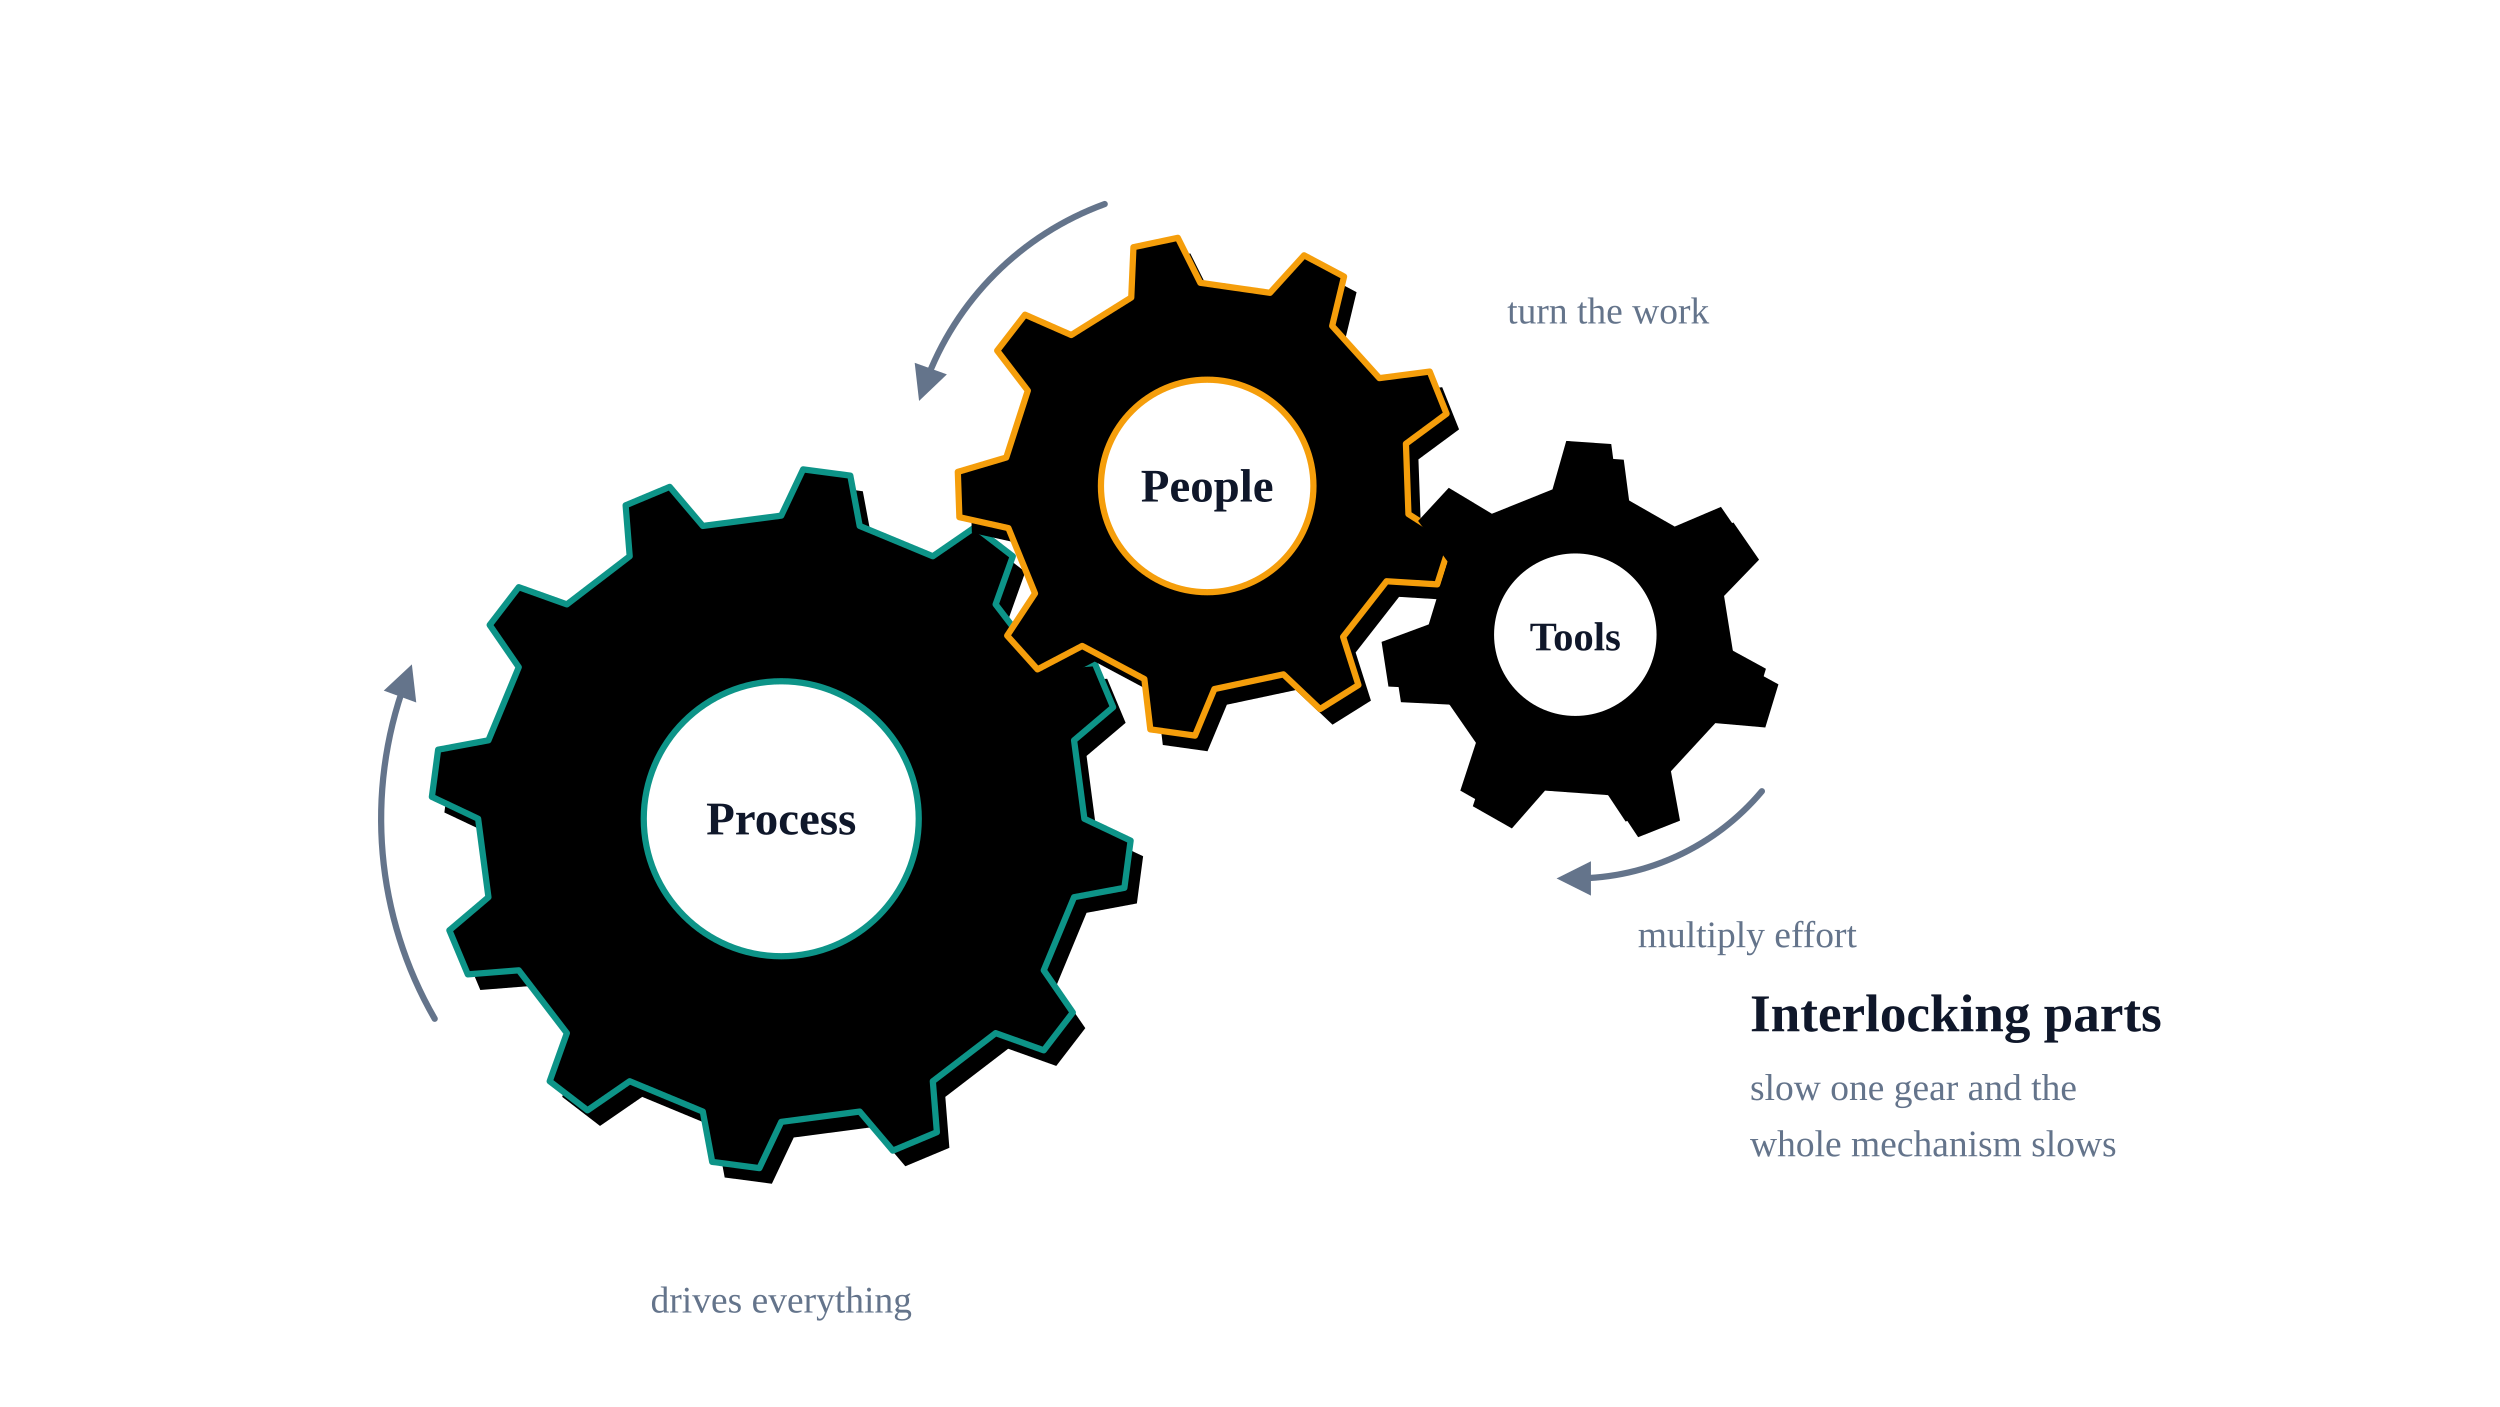
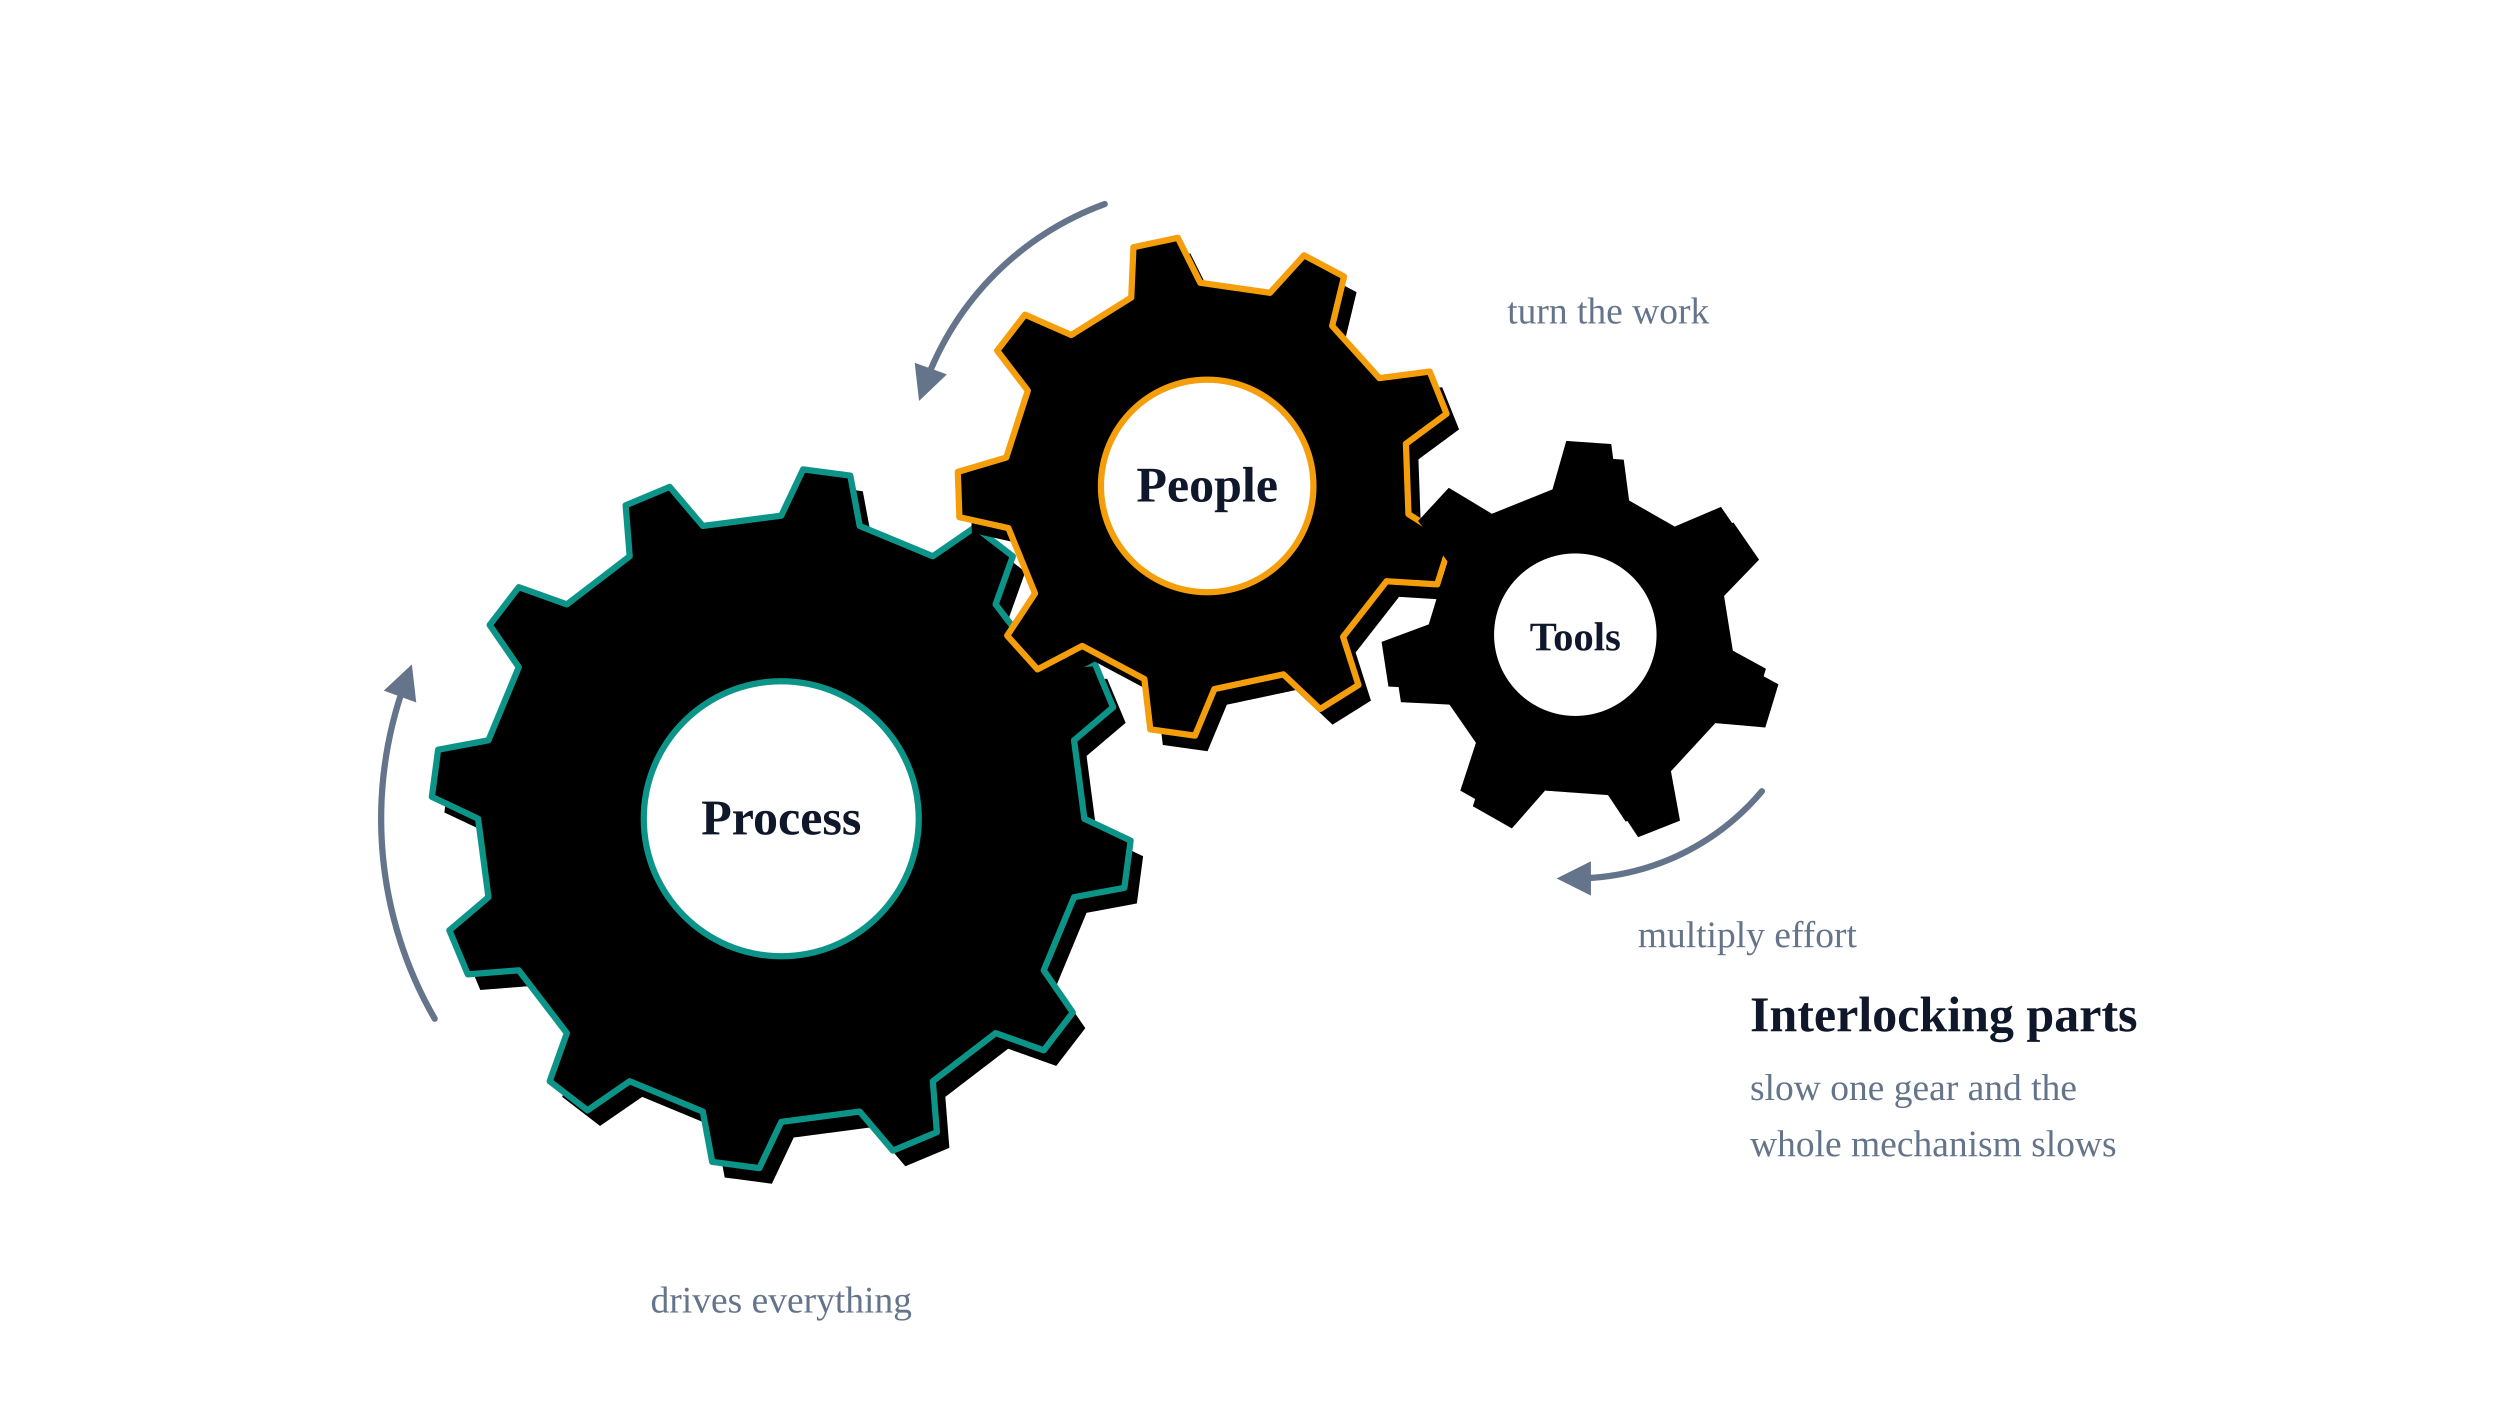
<svg xmlns="http://www.w3.org/2000/svg" viewBox="0 0 800 450" role="img" aria-label="Three meshing gears labelled Process, People and Tools, turning each other" style="width:100%;height:auto">
  <polygon points="347,262 361.8,269 359.8,284.1 343.7,287.1 334,310.5 334,310.5 343.3,324 334,336.1 318.6,330.6 298.5,346 298.5,346 299.8,362.3 285.7,368.2 275.1,355.7 250,359 250,359 243,373.8 227.9,371.8 224.9,355.7 201.5,346 201.5,346 188,355.3 175.9,346 181.4,330.6 166,310.5 166,310.5 149.7,311.8 143.8,297.7 156.3,287.1 153,262 153,262 138.2,255 140.2,239.9 156.3,236.9 166,213.5 166,213.5 156.7,200 166,187.9 181.4,193.4 201.5,178 201.5,178 200.2,161.7 214.3,155.8 224.9,168.3 250,165 250,165 257,150.2 272.1,152.2 275.1,168.3 298.5,178 298.5,178 312,168.7 324.1,178 318.6,193.4 334,213.5 334,213.5 350.3,212.2 356.2,226.3 343.7,236.9 347,262" transform="translate(4 5)" style="fill:color-mix(in srgb, var(--teal,#0d9488) 22%, transparent);stroke:color-mix(in srgb, var(--teal,#0d9488) 45%, transparent);stroke-width:1.5" stroke-linejoin="round" />
  <polygon points="347,262 361.8,269 359.8,284.1 343.7,287.1 334,310.5 334,310.5 343.3,324 334,336.1 318.6,330.6 298.5,346 298.5,346 299.8,362.3 285.7,368.2 275.1,355.7 250,359 250,359 243,373.8 227.9,371.8 224.9,355.7 201.5,346 201.5,346 188,355.3 175.9,346 181.4,330.6 166,310.5 166,310.5 149.7,311.8 143.8,297.7 156.3,287.1 153,262 153,262 138.2,255 140.2,239.9 156.3,236.9 166,213.5 166,213.5 156.7,200 166,187.9 181.4,193.4 201.5,178 201.5,178 200.2,161.7 214.3,155.8 224.9,168.3 250,165 250,165 257,150.2 272.1,152.2 275.1,168.3 298.5,178 298.5,178 312,168.7 324.1,178 318.6,193.4 334,213.5 334,213.5 350.3,212.2 356.2,226.3 343.7,236.9 347,262" style="fill:color-mix(in srgb, var(--teal,#0d9488) 22%, var(--surface,#ffffff));stroke:var(--teal,#0d9488);stroke-width:2" stroke-linejoin="round" />
  <circle cx="250" cy="262" r="85" fill="none" style="stroke:color-mix(in srgb, var(--teal,#0d9488) 50%, transparent);stroke-width:1.5" stroke-dasharray="3 5" />
  <circle cx="250" cy="262" r="44" style="fill:var(--surface,#ffffff);stroke:var(--teal,#0d9488);stroke-width:2" />
-   <text x="250" y="267" text-anchor="middle" style="font-family:var(--font-head,ui-sans-serif,system-ui);font-size:15px;font-weight:700;fill:var(--text,#0f172a)">Process</text>
+   <text x="250" y="267" text-anchor="middle" style="font-family:var(--font-head,ui-sans-serif,system-ui);font-size:16px;font-weight:700;fill:var(--text,#0f172a)">Process</text>
  <polygon points="450.7,164.5 464.3,173.2 459.9,187 443.7,186 429.8,203.8 429.8,203.8 434.7,219.2 422.4,226.9 410.7,215.8 388.6,220.5 388.6,220.5 382.4,235.4 368.1,233.4 366.2,217.3 346.3,206.7 346.3,206.7 332,214.2 322.3,203.4 331.2,189.9 322.7,169 322.7,169 307,165.5 306.5,151 322,146.4 328.9,125 328.9,125 319.1,112.2 328,100.7 342.8,107.2 362,95.2 362,95.2 362.7,79.1 376.9,76.1 384.1,90.5 406.4,93.7 406.4,93.7 417.3,81.7 430.1,88.5 426.3,104.3 441.4,121 441.4,121 457.5,118.9 462.9,132.4 449.9,142 450.7,164.5" transform="translate(4 5)" style="fill:color-mix(in srgb, var(--amber,#f59e0b) 22%, transparent);stroke:color-mix(in srgb, var(--amber,#f59e0b) 45%, transparent);stroke-width:1.5" stroke-linejoin="round" />
  <polygon points="450.7,164.5 464.3,173.2 459.9,187 443.7,186 429.8,203.8 429.8,203.8 434.7,219.2 422.4,226.9 410.7,215.8 388.6,220.5 388.6,220.5 382.4,235.4 368.1,233.4 366.2,217.3 346.3,206.7 346.3,206.7 332,214.2 322.3,203.4 331.2,189.9 322.7,169 322.7,169 307,165.5 306.5,151 322,146.4 328.9,125 328.9,125 319.1,112.2 328,100.7 342.8,107.2 362,95.2 362,95.2 362.7,79.1 376.9,76.1 384.1,90.5 406.4,93.7 406.4,93.7 417.3,81.7 430.1,88.5 426.3,104.3 441.4,121 441.4,121 457.5,118.9 462.9,132.4 449.9,142 450.7,164.5" style="fill:color-mix(in srgb, var(--amber,#f59e0b) 22%, var(--surface,#ffffff));stroke:var(--amber,#f59e0b);stroke-width:2" stroke-linejoin="round" />
  <circle cx="386.3" cy="155.5" r="53" fill="none" style="stroke:color-mix(in srgb, var(--amber,#f59e0b) 50%, transparent);stroke-width:1.5" stroke-dasharray="3 5" />
  <circle cx="386.3" cy="155.5" r="34" style="fill:var(--surface,#ffffff);stroke:var(--amber,#f59e0b);stroke-width:2" />
-   <text x="386.3" y="160.5" text-anchor="middle" style="font-family:var(--font-head,ui-sans-serif,system-ui);font-size:15px;font-weight:700;fill:var(--text,#0f172a)">People</text>
+   <text x="386.3" y="160.5" text-anchor="middle" style="font-family:var(--font-head,ui-sans-serif,system-ui);font-size:16px;font-weight:700;fill:var(--text,#0f172a)">People</text>
  <polygon points="551,206.3 565.1,214 560.9,227.8 544.9,226.4 530.7,241.8 530.7,241.8 533.6,257.6 520.2,262.9 511.3,249.5 490.4,248 490.4,248 479.8,260.1 467.3,253 472.3,237.7 460.4,220.5 460.4,220.5 444.3,219.7 442.1,205.4 457.2,199.8 463.3,179.8 463.3,179.8 453.8,166.7 463.6,156.1 477.4,164.4 496.8,156.6 496.8,156.6 501.2,141.1 515.6,142.1 517.7,158.1 535.9,168.5 535.9,168.5 550.7,162.2 558.9,174.1 547.7,185.7 551,206.3" transform="translate(4 5)" style="fill:color-mix(in srgb, var(--deep-blue,#2c4a7c) 22%, transparent);stroke:color-mix(in srgb, var(--deep-blue,#2c4a7c) 45%, transparent);stroke-width:1.5" stroke-linejoin="round" />
  <polygon points="551,206.3 565.1,214 560.9,227.8 544.9,226.4 530.7,241.8 530.7,241.8 533.6,257.6 520.2,262.9 511.3,249.5 490.4,248 490.4,248 479.8,260.1 467.3,253 472.3,237.7 460.4,220.5 460.4,220.5 444.3,219.7 442.1,205.4 457.2,199.8 463.3,179.8 463.3,179.8 453.8,166.7 463.6,156.1 477.4,164.4 496.8,156.6 496.8,156.6 501.2,141.1 515.6,142.1 517.7,158.1 535.9,168.5 535.9,168.5 550.7,162.2 558.9,174.1 547.7,185.7 551,206.3" style="fill:color-mix(in srgb, var(--deep-blue,#2c4a7c) 22%, var(--surface,#ffffff));stroke:color-mix(in srgb, var(--deep-blue,#2c4a7c) 55%, var(--text,#0f172a));stroke-width:2" stroke-linejoin="round" />
  <circle cx="504.1" cy="203.1" r="35" fill="none" style="stroke:color-mix(in srgb, var(--deep-blue,#2c4a7c) 50%, transparent);stroke-width:1.5" stroke-dasharray="3 5" />
  <circle cx="504.1" cy="203.1" r="26" style="fill:var(--surface,#ffffff);stroke:color-mix(in srgb, var(--deep-blue,#2c4a7c) 55%, var(--text,#0f172a));stroke-width:2" />
  <text x="504.1" y="208.1" text-anchor="middle" style="font-family:var(--font-head,ui-sans-serif,system-ui);font-size:13px;font-weight:700;fill:var(--text,#0f172a)">Tools</text>
  <path d="M 139.1 326 A 128 128 0 0 1 129.7 218.2" fill="none" style="stroke:var(--text-muted,#64748b);stroke-width:2" stroke-linecap="round" />
  <polygon points="131.8,212.6 133.2,224.8 122.8,221" style="fill:var(--text-muted,#64748b)" />
  <path d="M 353.5 65.3 A 96 96 0 0 0 296.1 122.7" fill="none" style="stroke:var(--text-muted,#64748b);stroke-width:2" stroke-linecap="round" />
  <polygon points="294.1,128.3 292.7,116.1 303,119.8" style="fill:var(--text-muted,#64748b)" />
  <path d="M 563.8 253.2 A 78 78 0 0 1 504.1 281.1" fill="none" style="stroke:var(--text-muted,#64748b);stroke-width:2" stroke-linecap="round" />
  <polygon points="498.1,281.1 509.1,275.6 509.1,286.6" style="fill:var(--text-muted,#64748b)" />
  <text x="250" y="420" text-anchor="middle" style="font-family:var(--font-sans,ui-sans-serif,system-ui);font-size:12px;fill:var(--text-muted,#64748b)">drives everything</text>
  <text x="482.3" y="103.5" style="font-family:var(--font-sans,ui-sans-serif,system-ui);font-size:12px;fill:var(--text-muted,#64748b)">turn the work</text>
  <text x="524.1" y="303.1" style="font-family:var(--font-sans,ui-sans-serif,system-ui);font-size:12px;fill:var(--text-muted,#64748b)">multiply effort</text>
-   <text x="560" y="330" style="font-family:var(--font-head,ui-sans-serif,system-ui);font-size:17px;font-weight:700;fill:var(--text,#0f172a)">Interlocking parts</text>
+   <text x="560" y="330" style="font-family:var(--font-head,ui-sans-serif,system-ui);font-size:16px;font-weight:700;fill:var(--text,#0f172a)">Interlocking parts</text>
  <text x="560" y="352" style="font-family:var(--font-sans,ui-sans-serif,system-ui);font-size:12px;fill:var(--text-muted,#64748b)">slow one gear and the</text>
  <text x="560" y="370" style="font-family:var(--font-sans,ui-sans-serif,system-ui);font-size:12px;fill:var(--text-muted,#64748b)">whole mechanism slows</text>
</svg>
